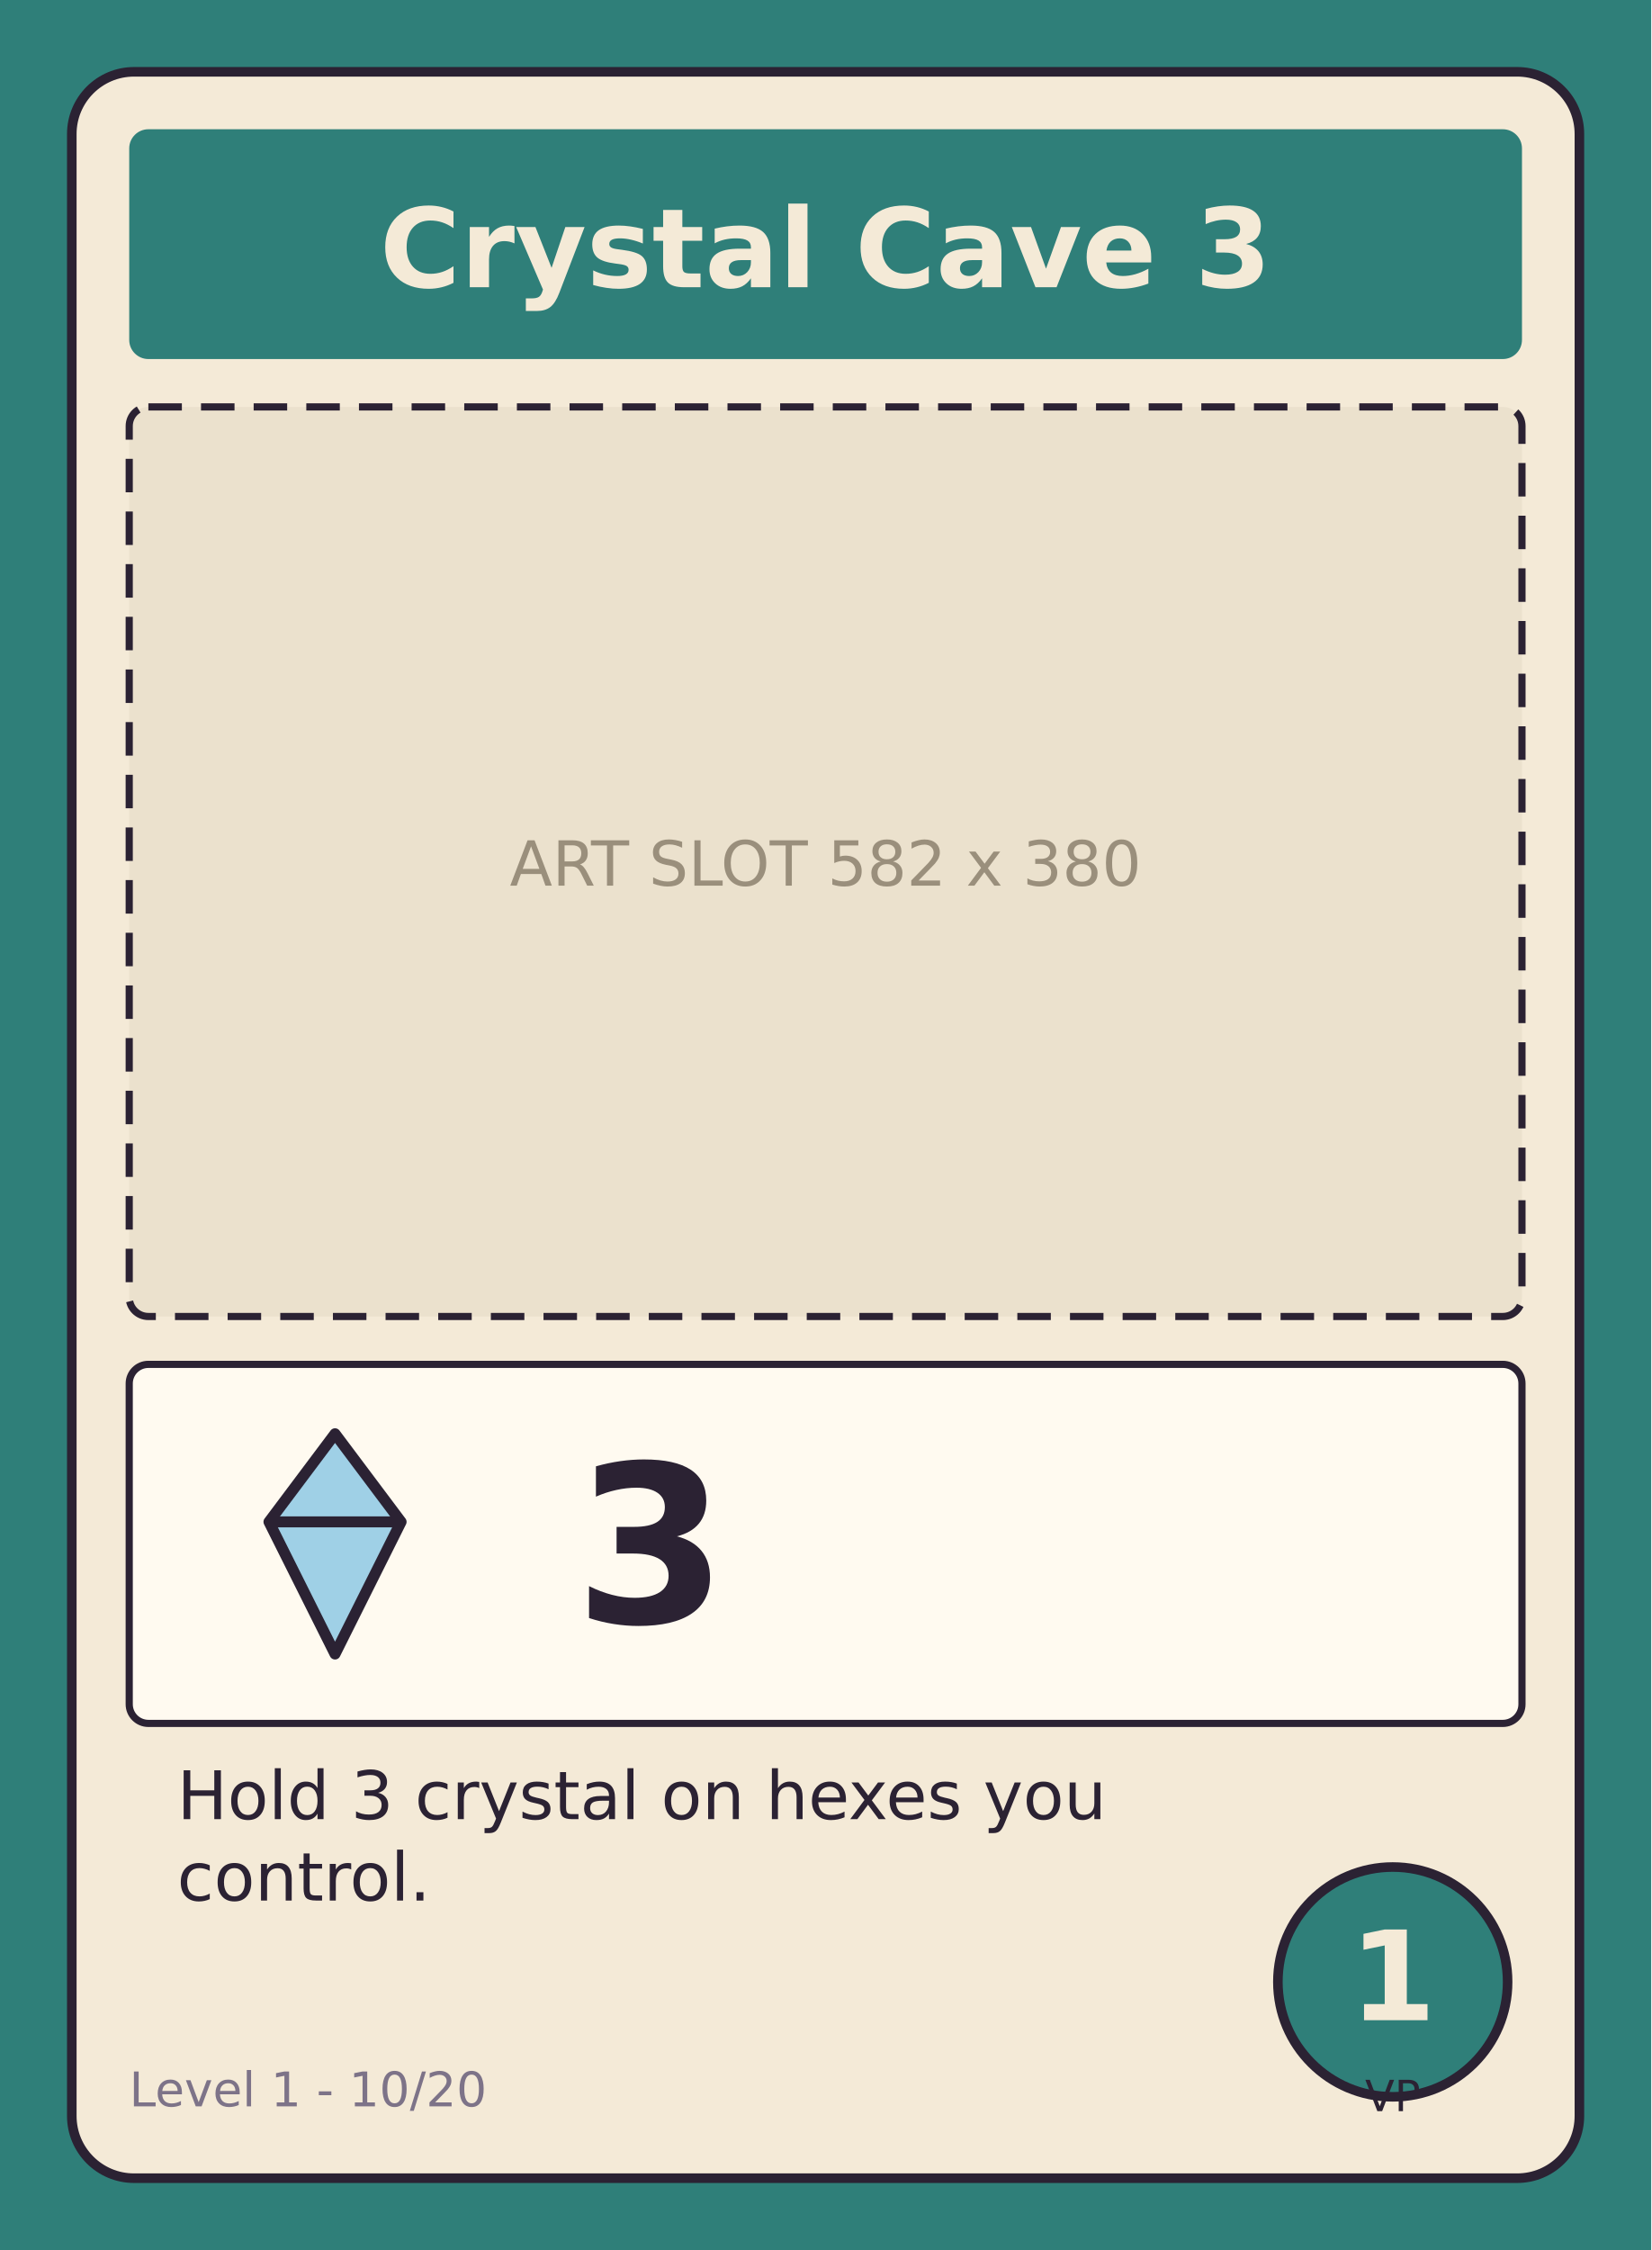
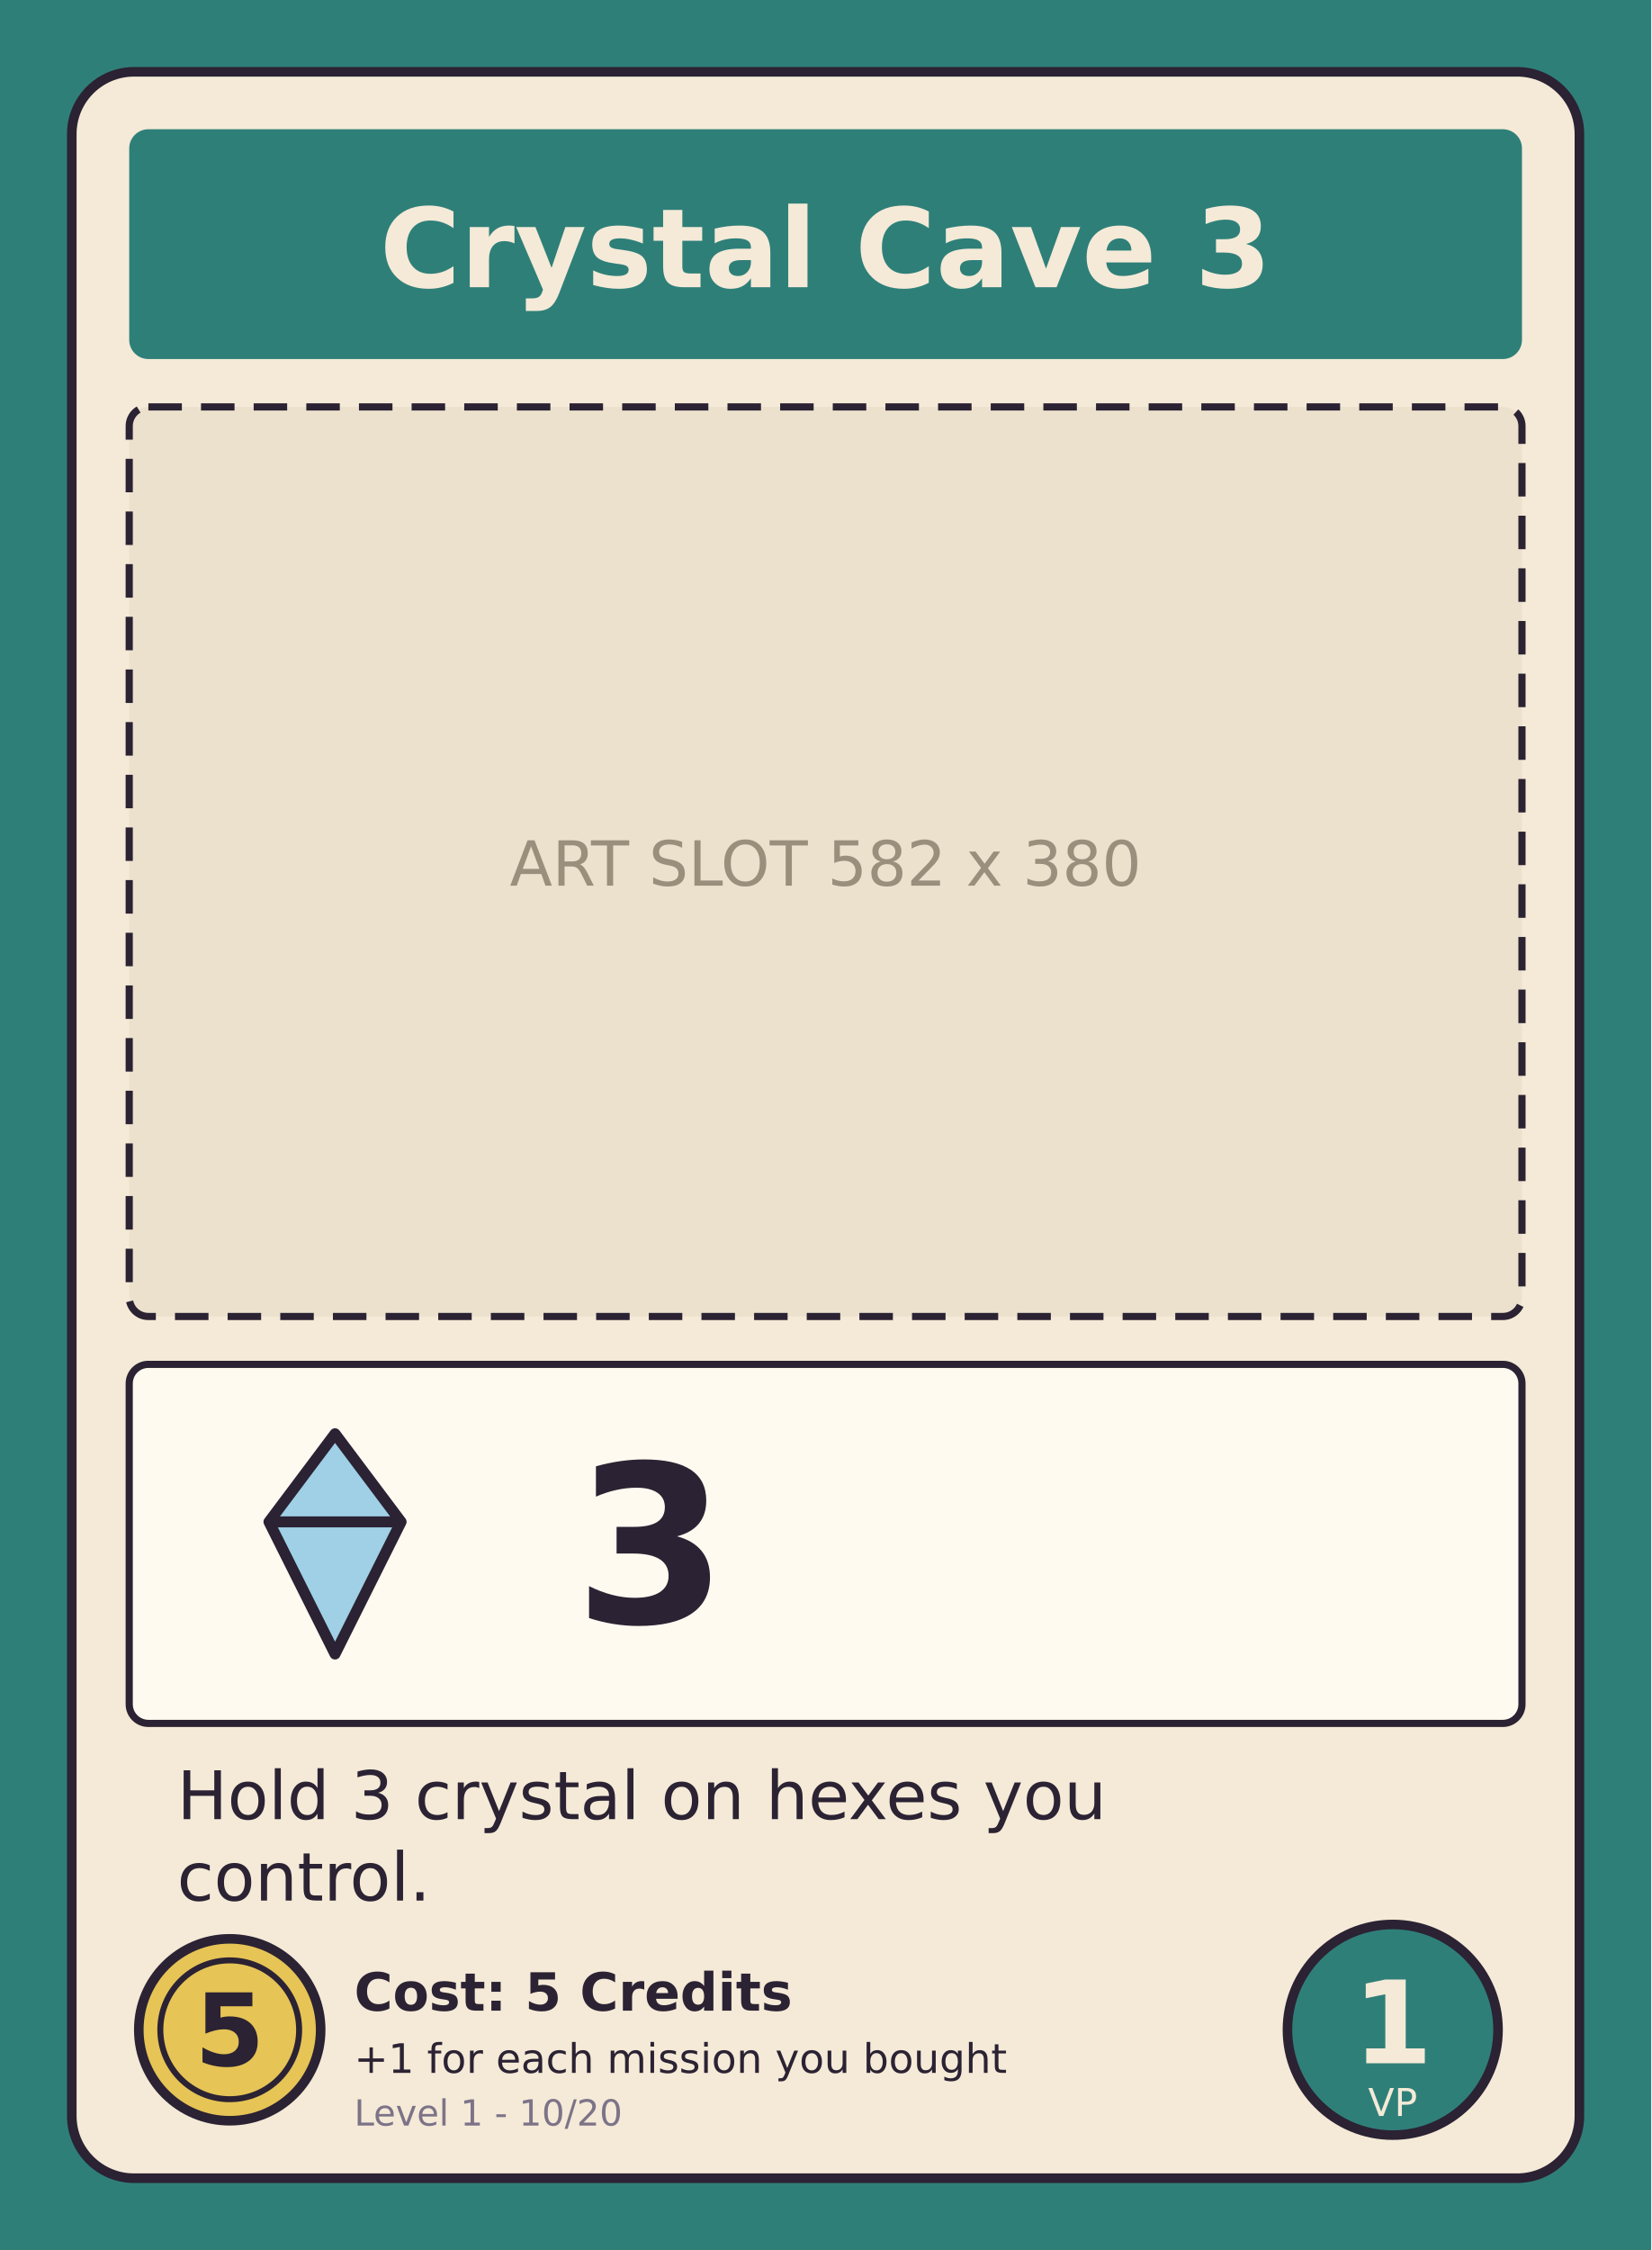
<svg xmlns="http://www.w3.org/2000/svg" viewBox="0 0 690 940" width="69.0mm" height="94.0mm" font-family="DejaVu Sans, Arial, sans-serif">
  <rect id="bleed" x="0" y="0" width="690" height="940" fill="#2f7f79" />
  <rect id="trim" x="30" y="30" width="630" height="880" rx="26" fill="#f4ead7" stroke="#2b2233" stroke-width="4" />
  <rect x="54" y="54" width="582" height="96" rx="8" fill="#2f7f79" />
  <text x="345.0" y="120" text-anchor="middle" font-size="46" font-weight="bold" fill="#f4ead7">Crystal Cave 3</text>
  <g id="art-slot">
    <rect x="54" y="170" width="582" height="380" rx="8" fill="#ebe1cd" stroke="#2b2233" stroke-width="3" stroke-dasharray="14 8" />
    <text class="placeholder" x="345.0" y="370" text-anchor="middle" font-size="26" fill="#9a8f7c">ART SLOT 582 x 380</text>
  </g>
  <rect x="54" y="570" width="582" height="150" rx="8" fill="#fffaf0" stroke="#2b2233" stroke-width="3" />
  <g transform="translate(140,645) scale(1.533333)" stroke="#2b2233" stroke-width="3" stroke-linejoin="round" fill="none">
    <path d="M0 -30 L18 -6 L0 30 L-18 -6 Z" fill="#9fd0e6" />
    <path d="M-18 -6 L18 -6" />
  </g>
  <text x="240" y="678" font-size="92" font-weight="bold" fill="#2b2233">3</text>
  <text x="74" y="760" font-size="28" fill="#2b2233">Hold 3 crystal on hexes you</text>
  <text x="74" y="794" font-size="28" fill="#2b2233">control.</text>
-   <circle cx="582" cy="828" r="48" fill="#2f7f79" stroke="#2b2233" stroke-width="4" />
-   <text x="582" y="844" text-anchor="middle" font-size="52" font-weight="bold" fill="#f4ead7">1</text>
-   <text x="582" y="882" text-anchor="middle" font-size="18" fill="#2b2233">VP</text>
-   <text x="54" y="880" font-size="20" fill="#7d7388">Level 1  -  10/20</text>
+   <g id="cost">
+     <circle cx="96" cy="848" r="38" fill="#e6c455" stroke="#2b2233" stroke-width="4" />
+     <circle cx="96" cy="848" r="29" fill="none" stroke="#2b2233" stroke-width="2.5" />
+     <text x="96" y="863" text-anchor="middle" font-size="42" font-weight="bold" fill="#2b2233">5</text>
+   </g>
+   <text x="148" y="840" font-size="22" font-weight="bold" fill="#2b2233">Cost: 5 Credits</text>
+   <text x="148" y="866" font-size="17" fill="#2b2233">+1 for each mission you bought</text>
+   <text x="148" y="888" font-size="15" fill="#7d7388">Level 1  -  10/20</text>
+   <circle cx="582" cy="848" r="44" fill="#2f7f79" stroke="#2b2233" stroke-width="4" />
+   <text x="582" y="862" text-anchor="middle" font-size="48" font-weight="bold" fill="#f4ead7">1</text>
+   <text x="582" y="884" text-anchor="middle" font-size="16" fill="#f4ead7">VP</text>
</svg>
